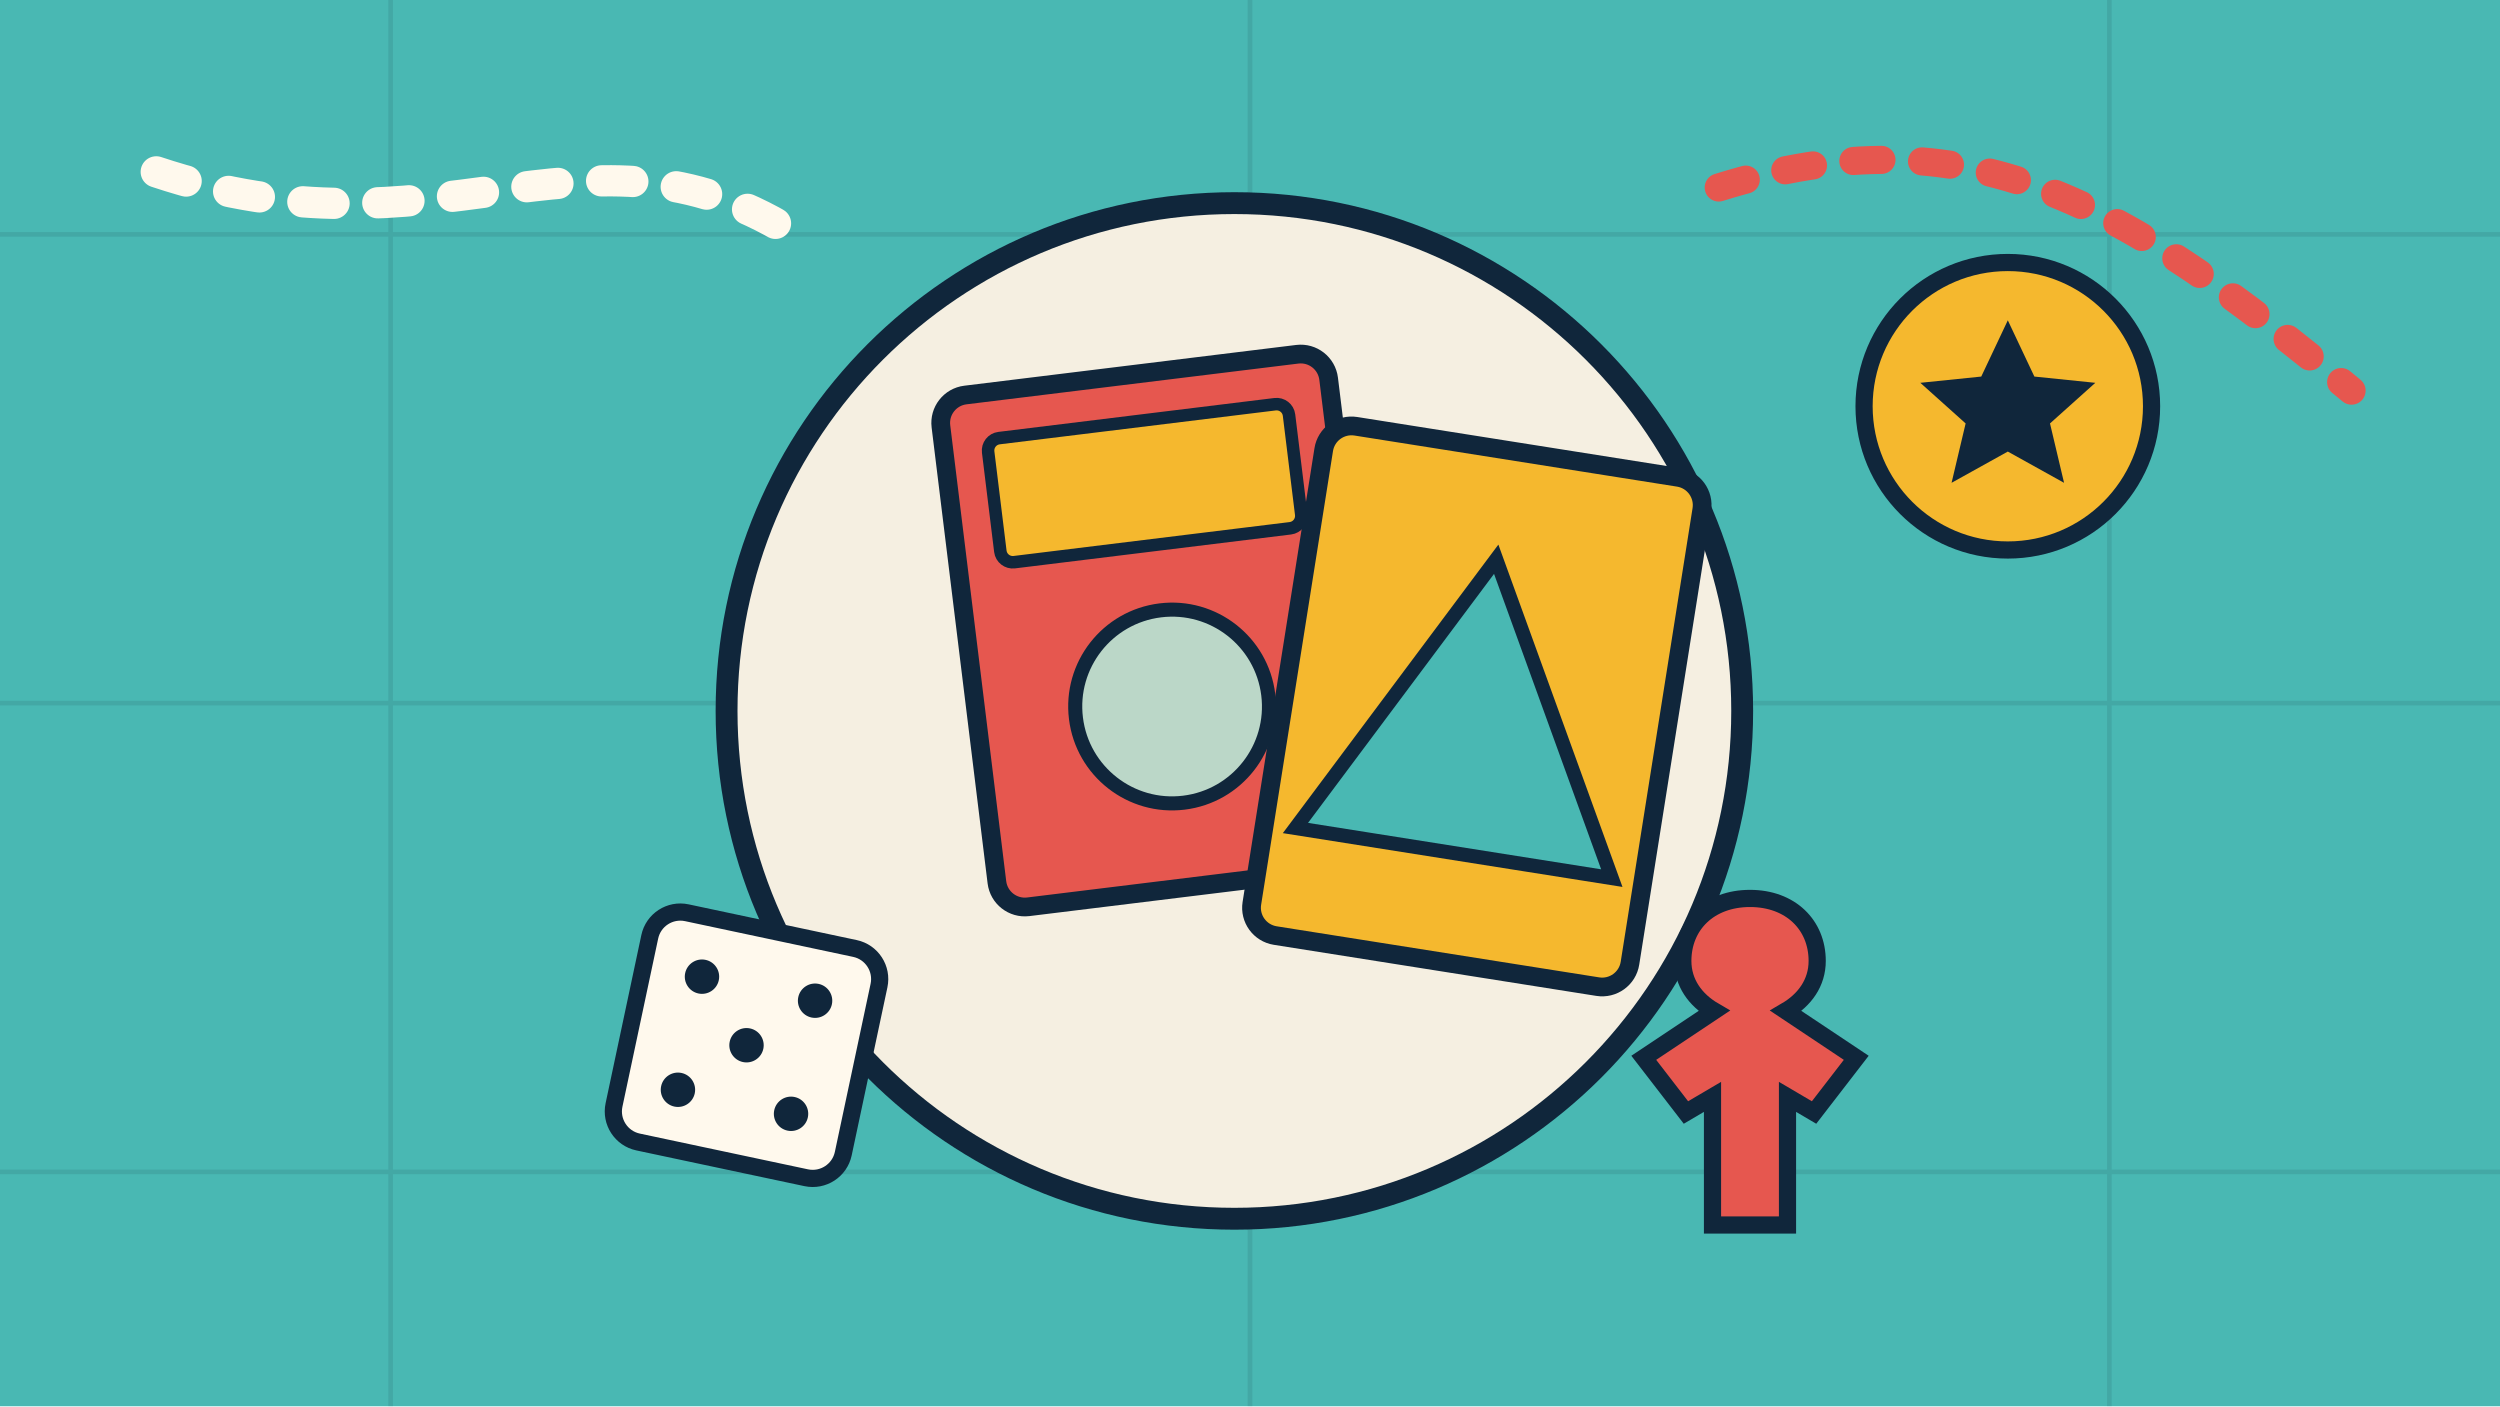
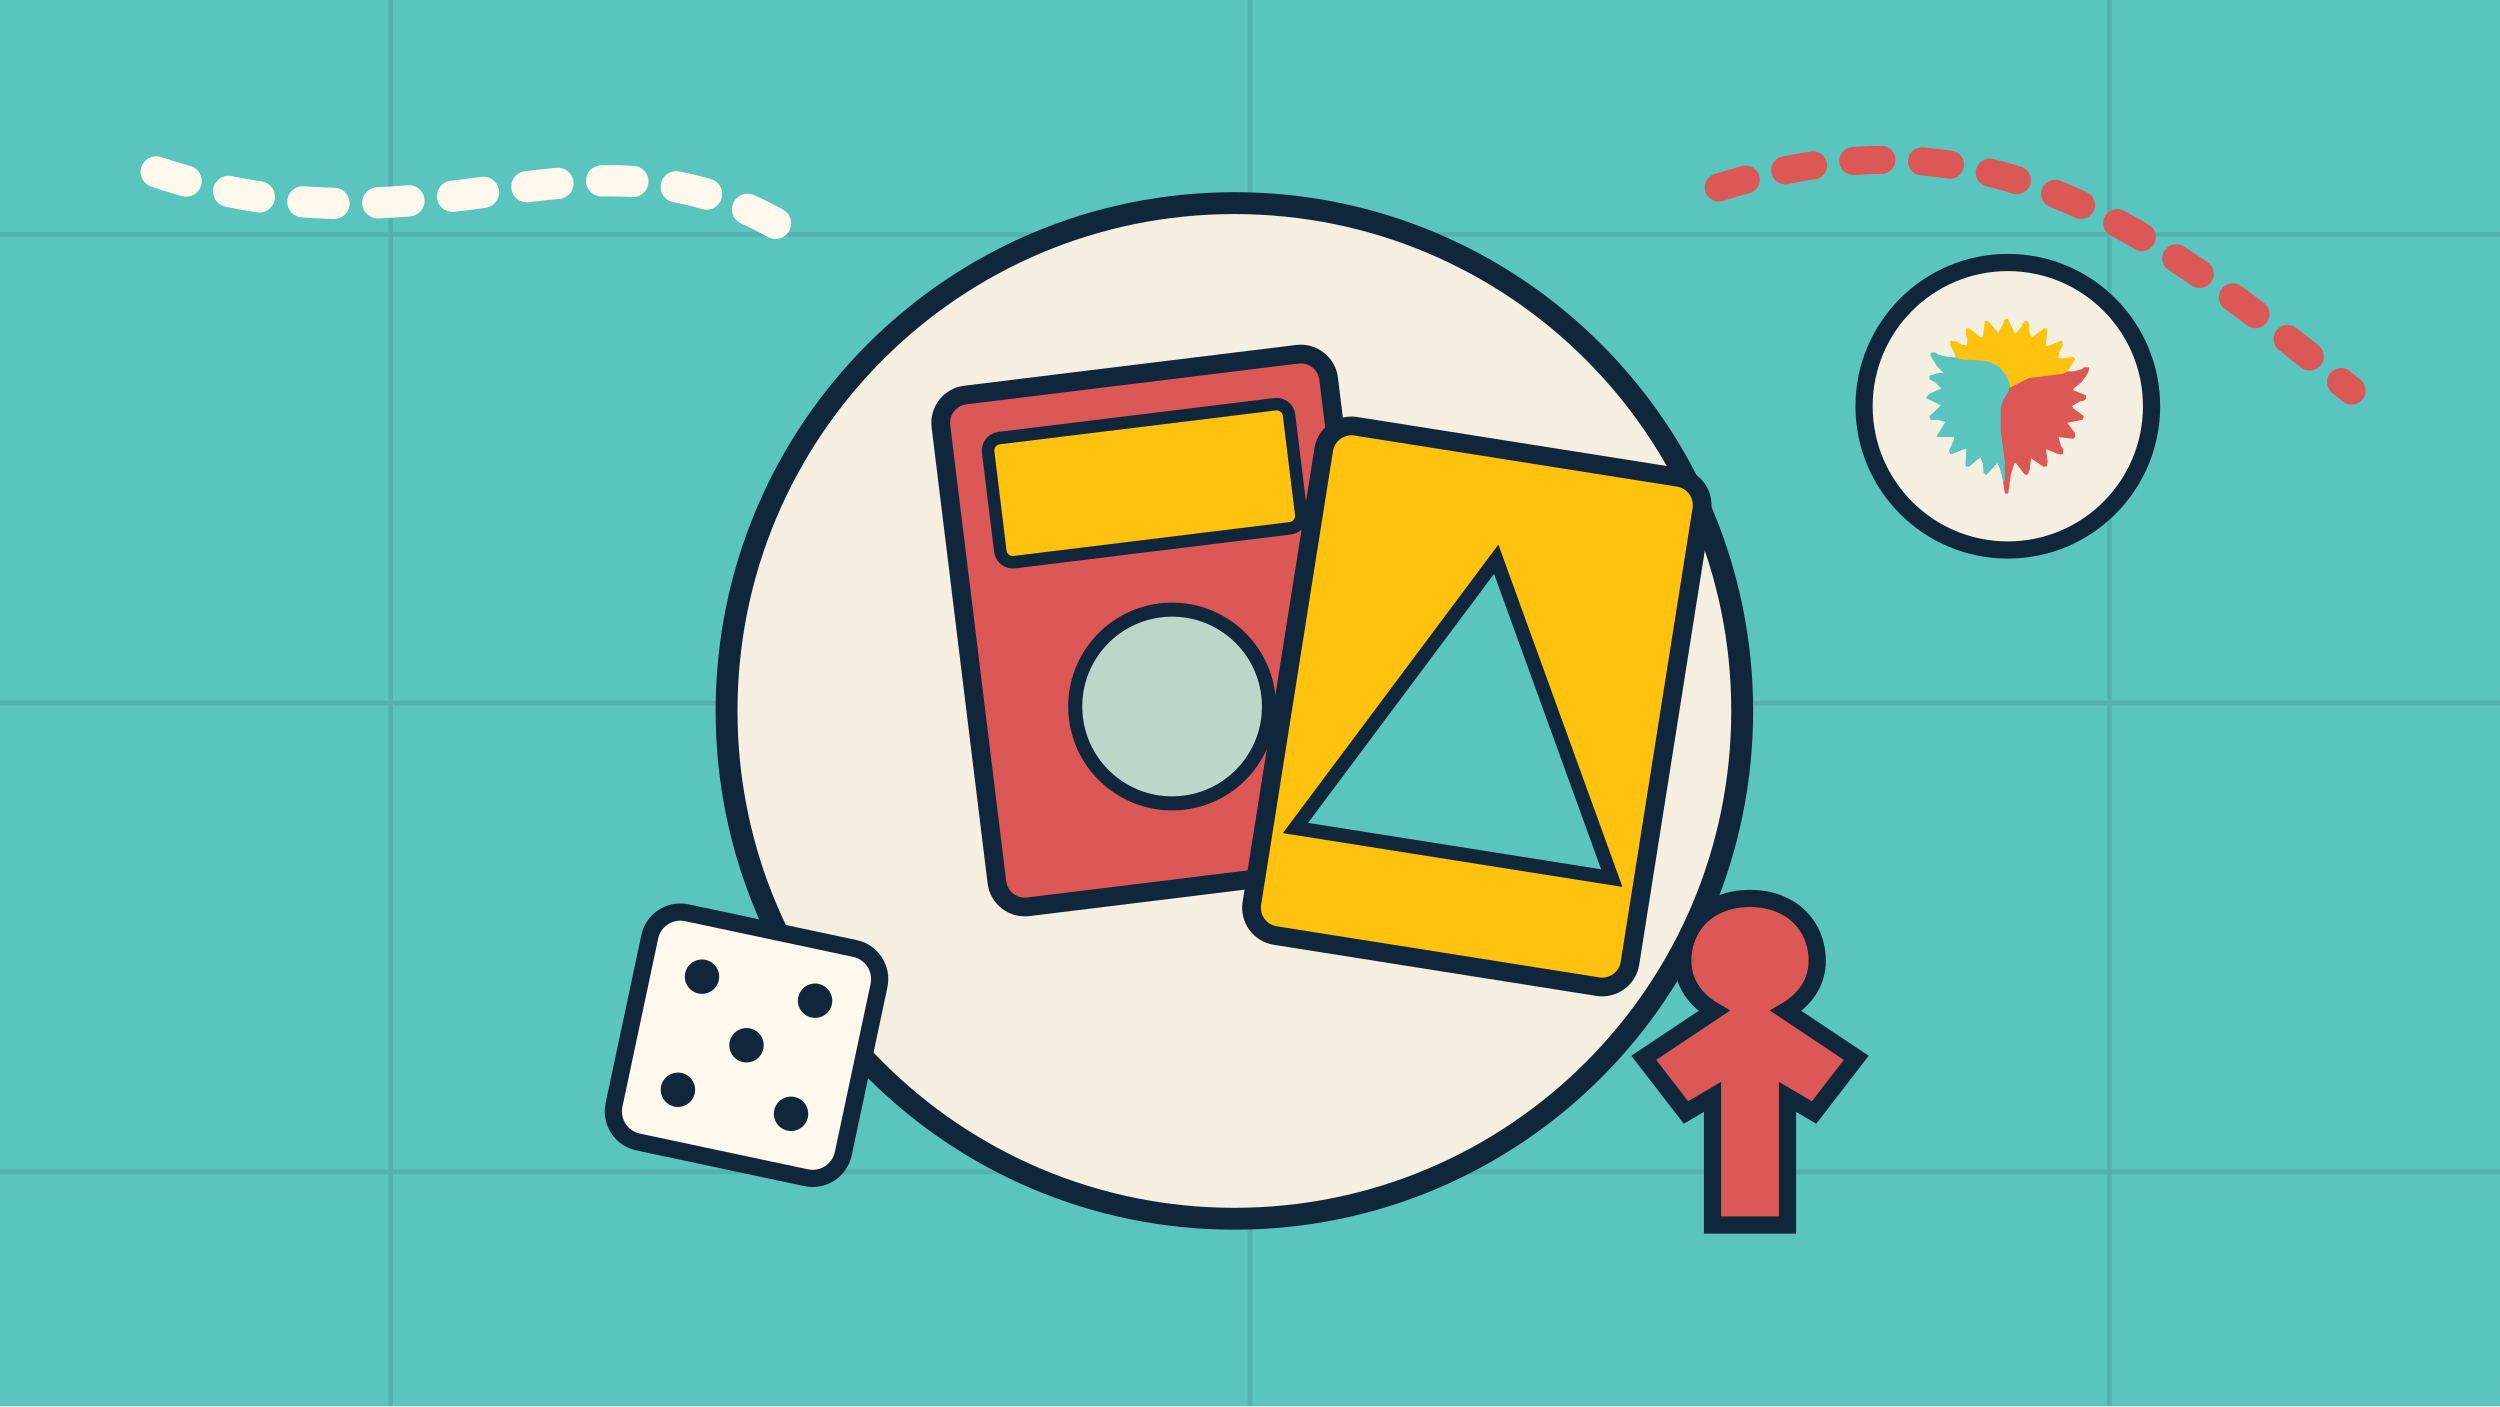
<svg xmlns="http://www.w3.org/2000/svg" width="1600" height="900" viewBox="0 0 1600 900" role="img">
-   <rect width="1600" height="900" fill="#49B8B3" />
+   <rect width="1600" height="900" fill="#5AC4BE" />
  <g opacity=".11" stroke="#10263B" stroke-width="3">
    <path d="M0 150h1600M0 450h1600M0 750h1600" />
    <path d="M250 0v900M800 0v900M1350 0v900" />
  </g>
  <circle cx="790" cy="455" r="325" fill="#F5EFE1" stroke="#10263B" stroke-width="14" />
  <g transform="translate(600,255) rotate(-7)">
-     <rect x="0" y="0" width="250" height="330" rx="18" fill="#E6574F" stroke="#10263B" stroke-width="12" />
-     <rect x="28" y="30" width="194" height="80" rx="8" fill="#F5B82E" stroke="#10263B" stroke-width="8" />
+     <rect x="0" y="0" width="250" height="330" rx="18" fill="#DC5856" stroke="#10263B" stroke-width="12" />
+     <rect x="28" y="30" width="194" height="80" rx="8" fill="#FFC20E" stroke="#10263B" stroke-width="8" />
    <circle cx="125" cy="214" r="62" fill="#BBD7C8" stroke="#10263B" stroke-width="9" />
  </g>
  <g transform="translate(850,270) rotate(9)">
-     <rect x="0" y="0" width="245" height="330" rx="18" fill="#F5B82E" stroke="#10263B" stroke-width="12" />
-     <path d="M20 260L120 70l105 190z" fill="#49B8B3" stroke="#10263B" stroke-width="9" />
+     <rect x="0" y="0" width="245" height="330" rx="18" fill="#FFC20E" stroke="#10263B" stroke-width="12" />
+     <path d="M20 260L120 70l105 190z" fill="#5AC4BE" stroke="#10263B" stroke-width="9" />
  </g>
  <g transform="translate(420,580) rotate(12)">
    <rect width="150" height="150" rx="20" fill="#FFF9ED" stroke="#10263B" stroke-width="11" />
    <g fill="#10263B">
      <circle cx="38" cy="38" r="11" />
      <circle cx="112" cy="38" r="11" />
      <circle cx="75" cy="75" r="11" />
      <circle cx="38" cy="112" r="11" />
      <circle cx="112" cy="112" r="11" />
    </g>
  </g>
  <g transform="translate(1040,575)">
-     <path d="M80 0c26 0 43 17 43 40 0 14-8 25-20 32l45 30-27 35-17-10v82H56v-82l-17 10-27-35 45-30c-12-7-20-18-20-32C37 17 54 0 80 0z" fill="#E6574F" stroke="#10263B" stroke-width="11" />
+     <path d="M80 0c26 0 43 17 43 40 0 14-8 25-20 32l45 30-27 35-17-10v82H56v-82l-17 10-27-35 45-30c-12-7-20-18-20-32C37 17 54 0 80 0z" fill="#DC5856" stroke="#10263B" stroke-width="11" />
  </g>
-   <circle cx="1285" cy="260" r="92" fill="#F5B82E" stroke="#10263B" stroke-width="11" />
-   <path d="M1285 205l17 36 39 4-29 26 9 38-36-20-36 20 9-38-29-26 39-4z" fill="#10263B" />
+   <circle cx="1285" cy="260" r="92" fill="#F5EFE1" stroke="#10263B" stroke-width="11" />
+   <g transform="translate(1230,202) scale(.55)">
+     <path d="M 33.78,29.73 L 33.78,34.49 L 38.54,43.07 L 39.50,47.83 L 42.35,50.69 L 72.84,52.59 L 88.09,58.31 L 99.52,71.65 L 103.33,84.99 L 110.00,79.27 L 125.25,72.60 L 167.17,66.89 L 177.66,50.69 L 175.75,48.78 L 161.46,50.69 L 157.65,49.74 L 159.55,41.16 L 163.36,34.49 L 162.41,29.73 L 146.21,36.40 L 143.35,35.44 L 145.26,18.29 L 144.31,15.43 L 142.40,15.43 L 127.16,26.87 L 124.30,18.29 L 124.30,10.67 L 122.39,6.86 L 120.49,6.86 L 117.63,9.72 L 117.63,11.62 L 110.00,21.15 L 107.15,20.20 L 99.52,4.00 L 95.71,5.91 L 95.71,8.76 L 89.04,21.15 L 76.66,6.86 L 73.80,6.86 L 71.89,24.01 L 69.99,25.92 L 68.08,25.92 L 54.74,15.43 L 51.88,15.43 L 51.88,22.10 L 53.79,27.82 L 52.83,35.44 L 46.17,34.49 L 39.50,30.68 Z" fill="#FFC20E" stroke="#FFC20E" stroke-width="1.4" stroke-linejoin="round" stroke-linecap="round" />
+     <path d="M 11.86,44.02 L 10.91,45.92 L 18.53,58.31 L 26.16,65.93 L 25.20,67.84 L 19.49,67.84 L 9.96,70.70 L 9.96,73.56 L 15.67,76.42 L 24.25,84.99 L 9.96,91.66 L 6.15,95.47 L 24.25,104.05 L 9.96,117.39 L 10.91,120.25 L 18.53,120.25 L 29.01,123.10 L 18.53,140.25 L 38.54,140.25 L 38.54,144.07 L 32.83,157.41 L 33.78,160.26 L 50.93,153.59 L 52.83,154.55 L 51.88,174.56 L 54.74,174.56 L 67.13,164.08 L 69.03,164.08 L 71.89,171.70 L 72.84,182.18 L 74.75,184.08 L 88.09,169.79 L 91.90,177.42 L 95.71,193.61 L 96.67,169.79 L 91.90,133.58 L 91.90,107.86 L 94.76,98.33 L 101.43,87.85 L 101.43,82.13 L 98.57,71.65 L 89.04,60.22 L 79.51,55.45 L 71.89,53.55 L 42.35,51.64 L 40.45,49.74 L 28.06,48.78 L 17.58,45.92 L 15.67,44.02 Z" fill="#5AC4BE" stroke="#5AC4BE" stroke-width="2.2" stroke-linejoin="round" stroke-linecap="round" />
+     <path d="M 193.85,61.17 L 189.09,61.17 L 187.18,63.08 L 176.70,65.93 L 170.03,65.93 L 164.32,68.79 L 125.25,73.56 L 102.38,84.99 L 102.38,87.85 L 95.71,98.33 L 92.85,107.86 L 92.85,133.58 L 97.62,169.79 L 97.62,192.66 L 95.71,194.57 L 97.62,206.00 L 99.52,206.00 L 102.38,185.04 L 107.15,169.79 L 110.96,171.70 L 120.49,184.08 L 122.39,184.08 L 124.30,179.32 L 126.20,164.08 L 141.45,174.56 L 144.31,174.56 L 145.26,169.79 L 143.35,155.50 L 145.26,154.55 L 159.55,160.26 L 163.36,160.26 L 163.36,155.50 L 161.46,153.59 L 157.65,141.21 L 159.55,140.25 L 175.75,142.16 L 177.66,140.25 L 176.70,136.44 L 167.17,124.06 L 186.23,120.25 L 187.18,117.39 L 175.75,108.81 L 172.89,105.00 L 184.33,98.33 L 187.18,98.33 L 190.04,96.42 L 190.04,93.57 L 175.75,87.85 L 174.80,84.99 L 185.28,76.42 L 191.95,66.89 Z" fill="#DC5856" stroke="#DC5856" stroke-width="2.2" stroke-linejoin="round" stroke-linecap="round" />
+   </g>
  <path d="M100 110c180 60 270-40 400 35" fill="none" stroke="#FFF9ED" stroke-width="20" stroke-linecap="round" stroke-dasharray="20 28" />
-   <path d="M1100 120c160-50 260 10 405 130" fill="none" stroke="#E6574F" stroke-width="18" stroke-linecap="round" stroke-dasharray="18 26" />
+   <path d="M1100 120c160-50 260 10 405 130" fill="none" stroke="#DC5856" stroke-width="18" stroke-linecap="round" stroke-dasharray="18 26" />
</svg>
